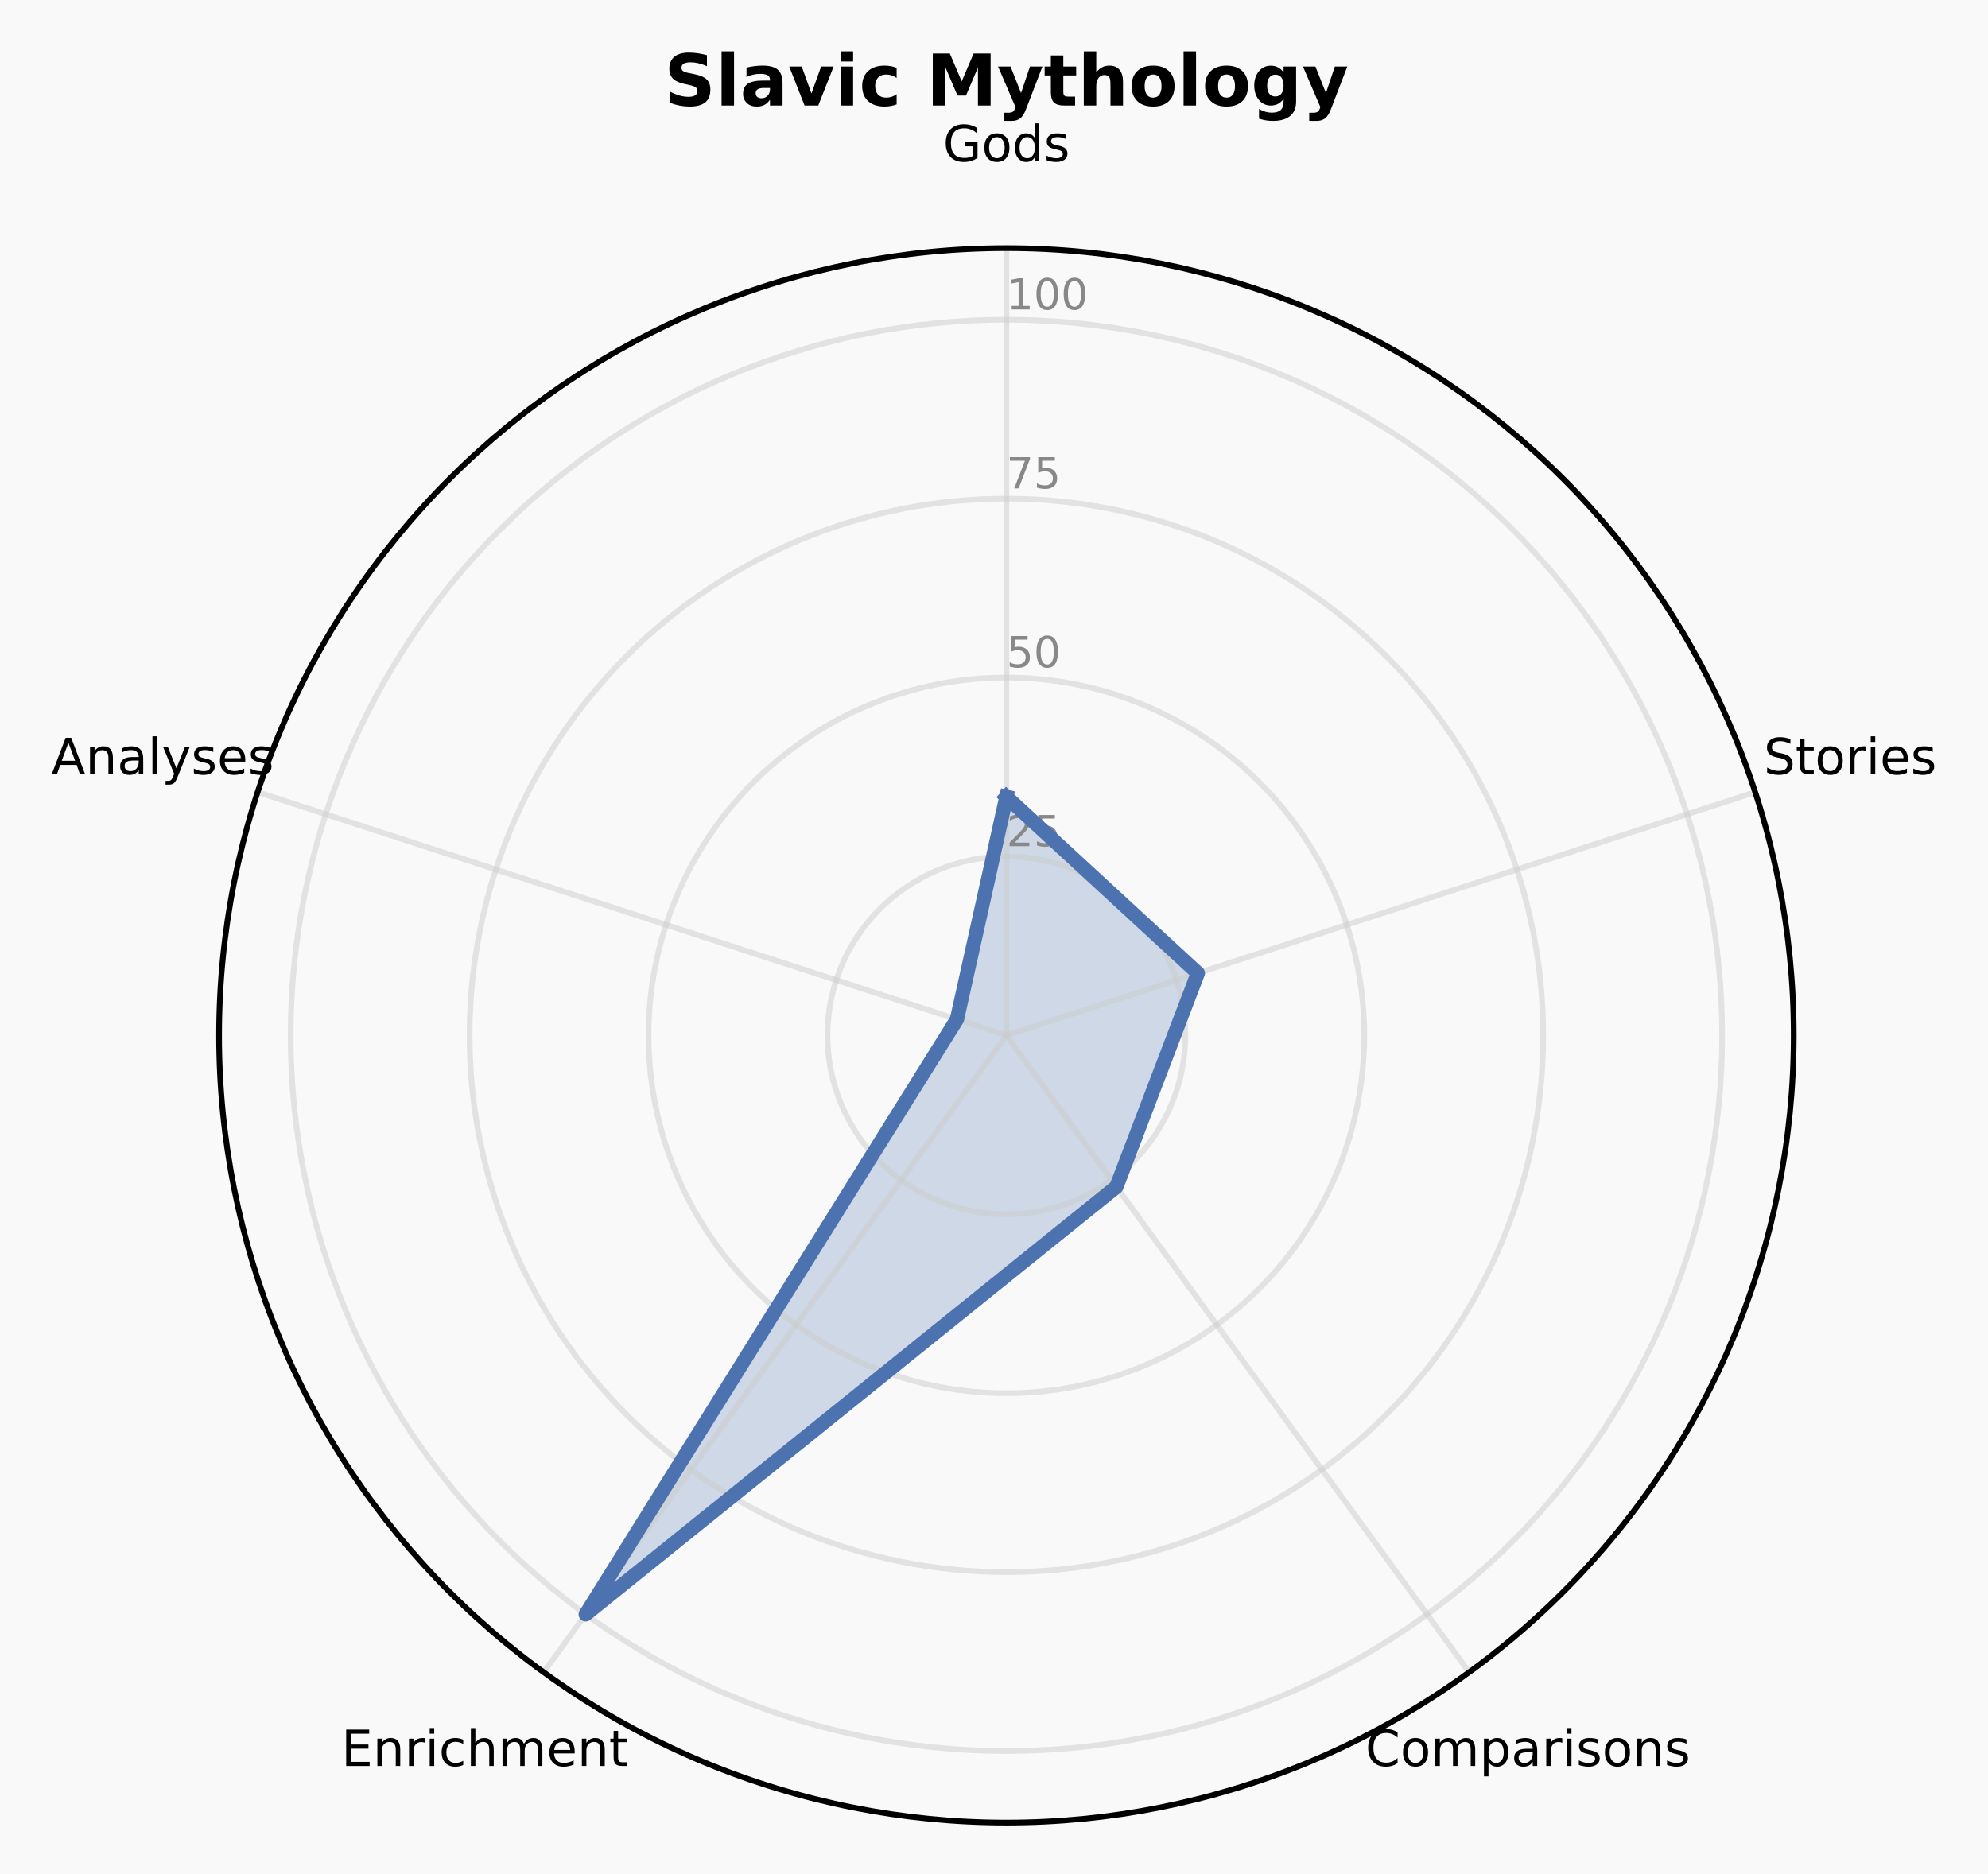
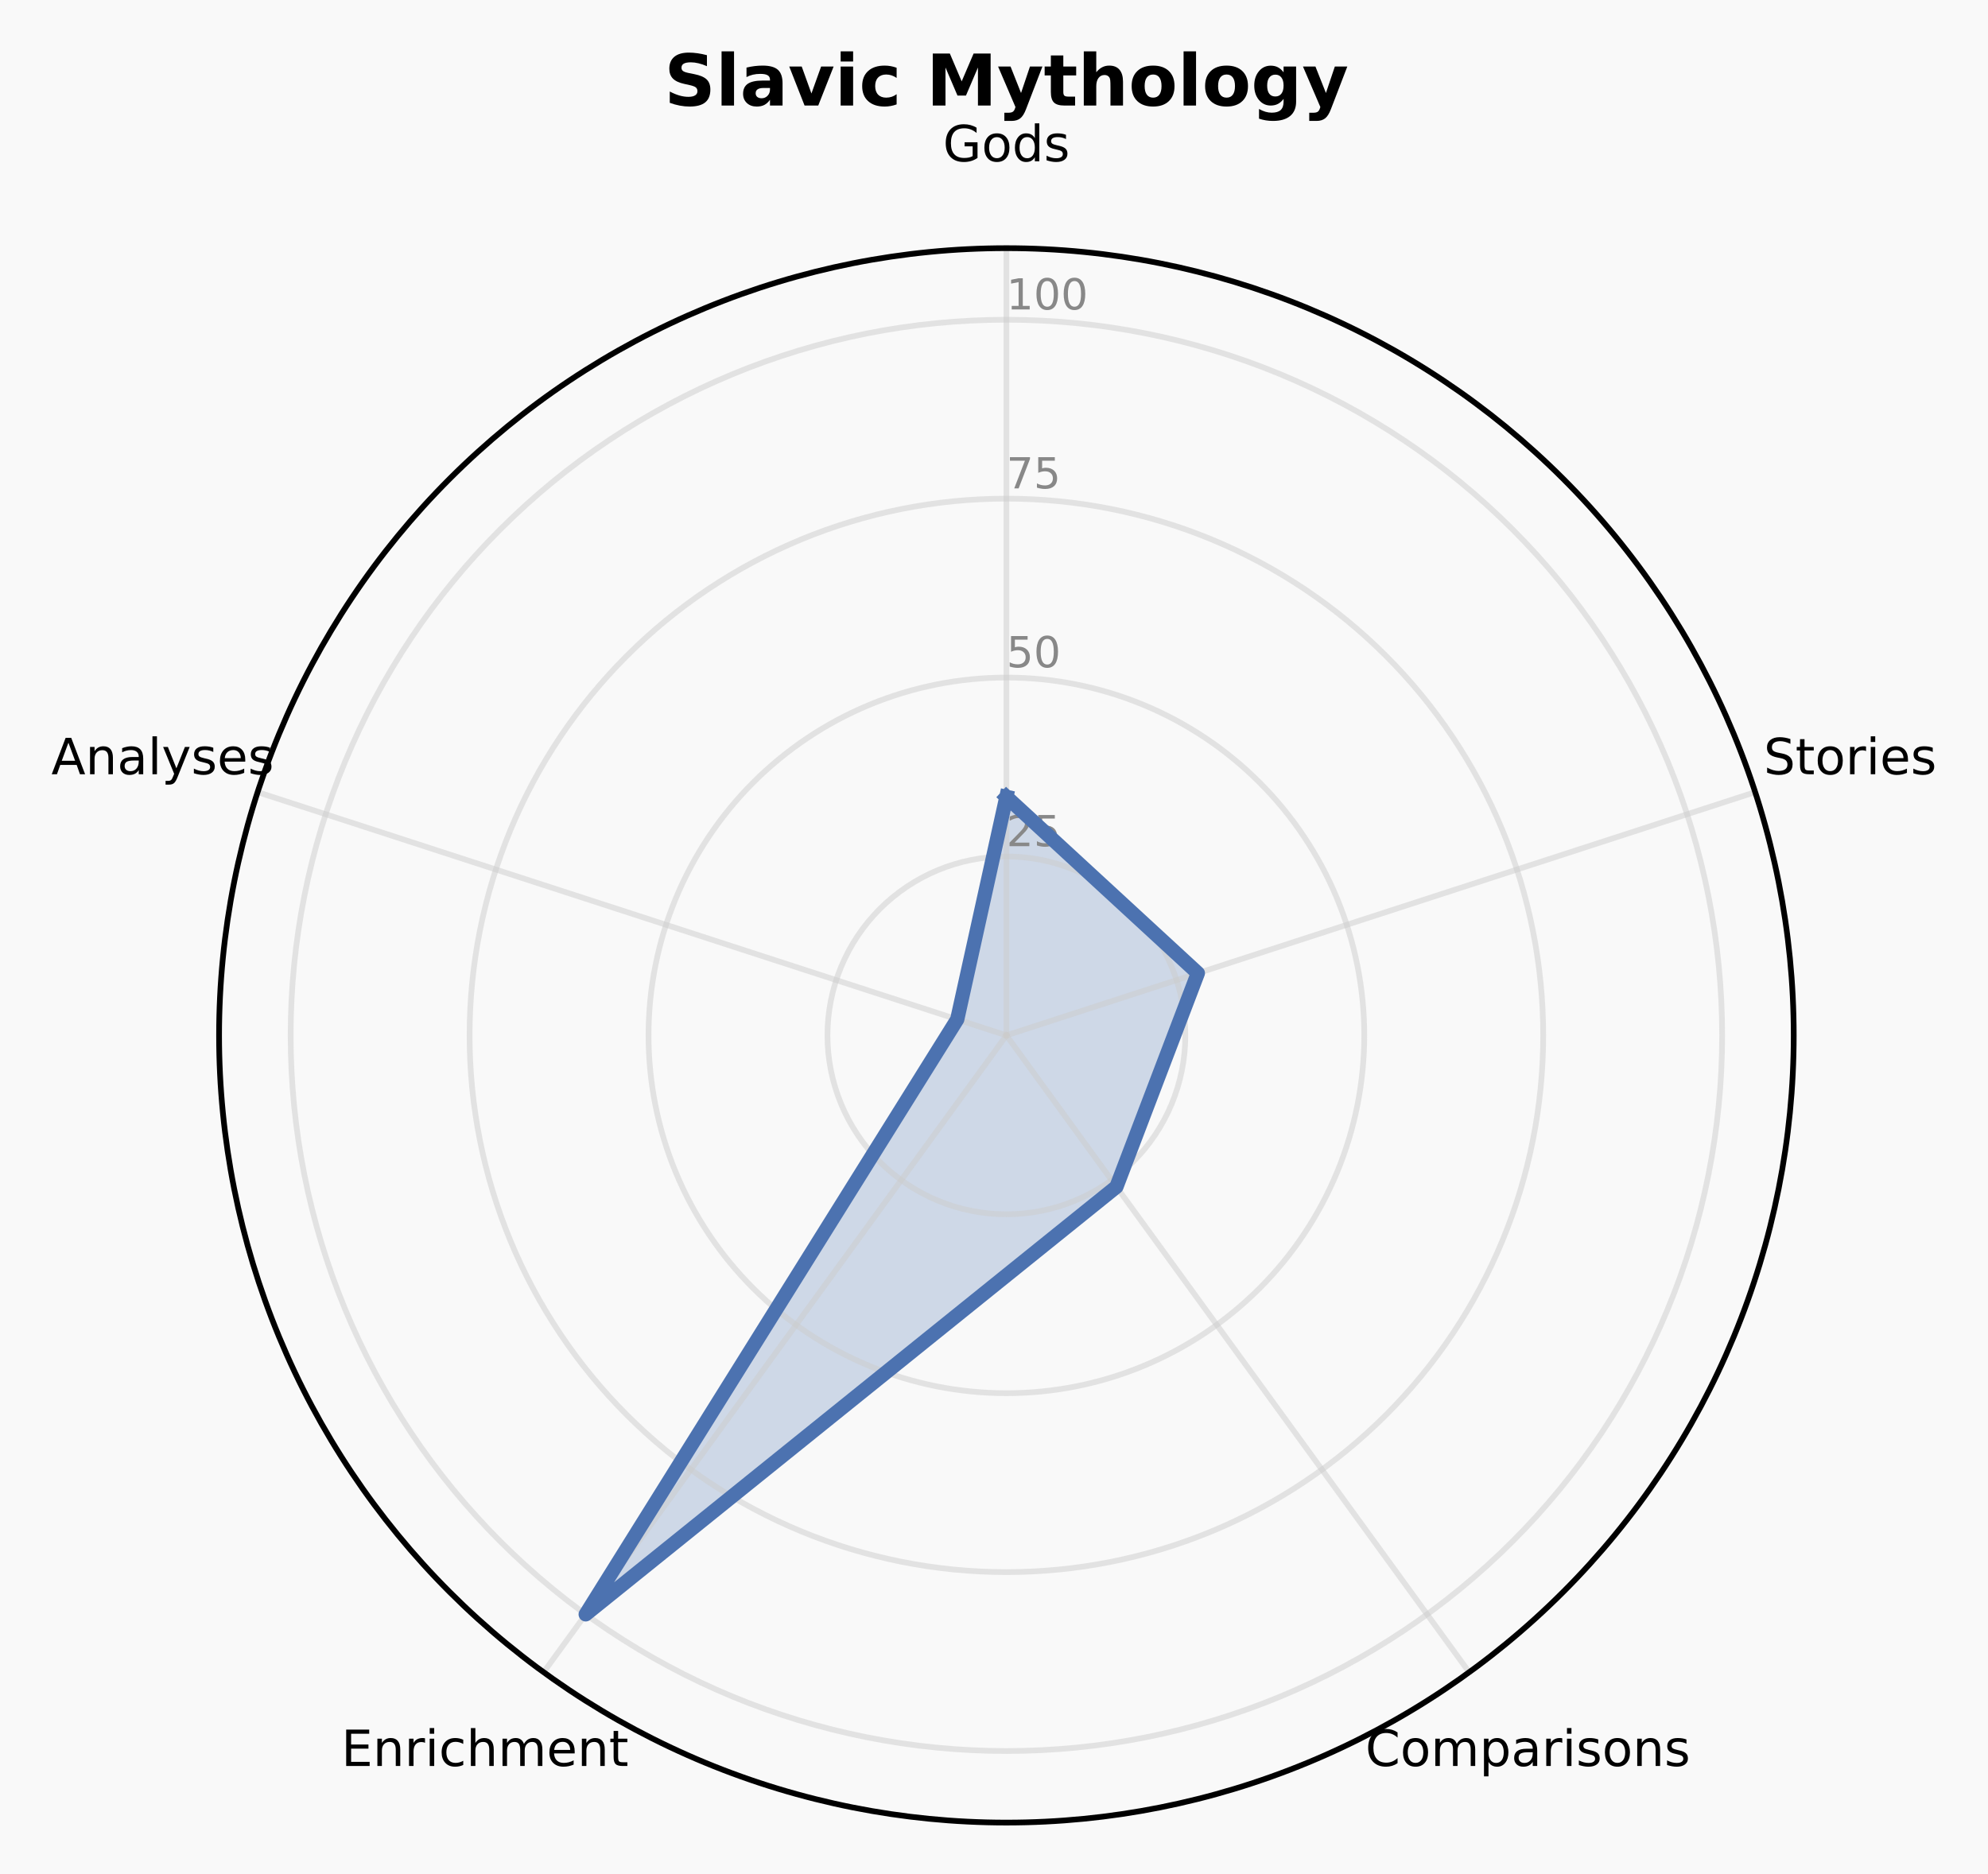
<svg xmlns="http://www.w3.org/2000/svg" xmlns:xlink="http://www.w3.org/1999/xlink" width="278.709pt" height="262.758pt" viewBox="0 0 278.709 262.758" version="1.1">
  <defs>
    <style type="text/css">*{stroke-linejoin: round; stroke-linecap: butt}</style>
  </defs>
  <g id="figure_1">
    <g id="patch_1">
      <path d="M 0 262.758  L 278.709 262.758  L 278.709 0  L 0 0  z " style="fill: #f9f9f9" />
    </g>
    <g id="axes_1">
      <g id="patch_2">
        <path d="M 251.473 145.178  C 251.473 130.683 248.618 116.329 243.071 102.938  C 237.524 89.546 229.393 77.377 219.143 67.128  C 208.894 56.878 196.725 48.748 183.334 43.201  C 169.942 37.654 155.588 34.798 141.093 34.798  C 126.598 34.798 112.244 37.654 98.853 43.201  C 85.461 48.748 73.293 56.878 63.043 67.128  C 52.794 77.377 44.663 89.546 39.116 102.938  C 33.569 116.329 30.714 130.683 30.714 145.178  C 30.714 159.673 33.569 174.027 39.116 187.418  C 44.663 200.81 52.794 212.979 63.043 223.228  C 73.293 233.478 85.461 241.609 98.853 247.155  C 112.244 252.702 126.598 255.558 141.093 255.558  C 155.588 255.558 169.942 252.702 183.334 247.155  C 196.725 241.609 208.894 233.478 219.143 223.228  C 229.393 212.979 237.524 200.81 243.071 187.418  C 248.618 174.027 251.473 159.673 251.473 145.178  M 141.093 145.178  C 141.093 145.178 141.093 145.178 141.093 145.178  C 141.093 145.178 141.093 145.178 141.093 145.178  C 141.093 145.178 141.093 145.178 141.093 145.178  C 141.093 145.178 141.093 145.178 141.093 145.178  C 141.093 145.178 141.093 145.178 141.093 145.178  C 141.093 145.178 141.093 145.178 141.093 145.178  C 141.093 145.178 141.093 145.178 141.093 145.178  C 141.093 145.178 141.093 145.178 141.093 145.178  C 141.093 145.178 141.093 145.178 141.093 145.178  C 141.093 145.178 141.093 145.178 141.093 145.178  C 141.093 145.178 141.093 145.178 141.093 145.178  C 141.093 145.178 141.093 145.178 141.093 145.178  C 141.093 145.178 141.093 145.178 141.093 145.178  C 141.093 145.178 141.093 145.178 141.093 145.178  C 141.093 145.178 141.093 145.178 141.093 145.178  C 141.093 145.178 141.093 145.178 141.093 145.178  z " style="fill: #f9f9f9" />
      </g>
      <g id="patch_3">
-         <path d="M 141.093 111.73  L 167.934 136.457  L 156.519 166.41  L 82.112 226.359  L 134.162 142.926  z " clip-path="url(#pe5fcfc4719)" style="fill: #4c72b0; opacity: 0.25; stroke: #4c72b0; stroke-linejoin: miter" />
+         <path d="M 141.093 111.73  L 167.934 136.457  L 156.519 166.41  L 82.112 226.359  L 134.201 142.939  z " clip-path="url(#p06258eb207)" style="fill: #4c72b0; opacity: 0.25; stroke: #4c72b0; stroke-linejoin: miter" />
      </g>
      <g id="matplotlib.axis_1">
        <g id="xtick_1">
          <g id="line2d_1">
-             <path d="M 141.093 145.178  L 141.093 34.798  " clip-path="url(#pe5fcfc4719)" style="fill: none; stroke: #cccccc; stroke-opacity: 0.5; stroke-width: 0.8; stroke-linecap: square" />
+             <path d="M 141.093 145.178  L 141.093 34.798  " clip-path="url(#p06258eb207)" style="fill: none; stroke: #cccccc; stroke-opacity: 0.5; stroke-width: 0.8; stroke-linecap: square" />
          </g>
          <g id="text_1">
            <g transform="translate(132.1945 22.61707) scale(0.07 -0.07)">
              <defs>
                <path id="DejaVuSans-2a" d="M 3809 666  L 3809 1919  L 2778 1919  L 2778 2438  L 4434 2438  L 4434 434  Q 4069 175 3628 42  Q 3188 -91 2688 -91  Q 1594 -91 976 548  Q 359 1188 359 2328  Q 359 3472 976 4111  Q 1594 4750 2688 4750  Q 3144 4750 3555 4637  Q 3966 4525 4313 4306  L 4313 3634  Q 3963 3931 3569 4081  Q 3175 4231 2741 4231  Q 1884 4231 1454 3753  Q 1025 3275 1025 2328  Q 1025 1384 1454 906  Q 1884 428 2741 428  Q 3075 428 3337 486  Q 3600 544 3809 666  z " transform="scale(0.015625)" />
                <path id="DejaVuSans-52" d="M 1959 3097  Q 1497 3097 1228 2736  Q 959 2375 959 1747  Q 959 1119 1226 758  Q 1494 397 1959 397  Q 2419 397 2687 759  Q 2956 1122 2956 1747  Q 2956 2369 2687 2733  Q 2419 3097 1959 3097  z M 1959 3584  Q 2709 3584 3137 3096  Q 3566 2609 3566 1747  Q 3566 888 3137 398  Q 2709 -91 1959 -91  Q 1206 -91 779 398  Q 353 888 353 1747  Q 353 2609 779 3096  Q 1206 3584 1959 3584  z " transform="scale(0.015625)" />
                <path id="DejaVuSans-47" d="M 2906 2969  L 2906 4863  L 3481 4863  L 3481 0  L 2906 0  L 2906 525  Q 2725 213 2448 61  Q 2172 -91 1784 -91  Q 1150 -91 751 415  Q 353 922 353 1747  Q 353 2572 751 3078  Q 1150 3584 1784 3584  Q 2172 3584 2448 3432  Q 2725 3281 2906 2969  z M 947 1747  Q 947 1113 1208 752  Q 1469 391 1925 391  Q 2381 391 2643 752  Q 2906 1113 2906 1747  Q 2906 2381 2643 2742  Q 2381 3103 1925 3103  Q 1469 3103 1208 2742  Q 947 2381 947 1747  z " transform="scale(0.015625)" />
                <path id="DejaVuSans-56" d="M 2834 3397  L 2834 2853  Q 2591 2978 2328 3040  Q 2066 3103 1784 3103  Q 1356 3103 1142 2972  Q 928 2841 928 2578  Q 928 2378 1081 2264  Q 1234 2150 1697 2047  L 1894 2003  Q 2506 1872 2764 1633  Q 3022 1394 3022 966  Q 3022 478 2636 193  Q 2250 -91 1575 -91  Q 1294 -91 989 -36  Q 684 19 347 128  L 347 722  Q 666 556 975 473  Q 1284 391 1588 391  Q 1994 391 2212 530  Q 2431 669 2431 922  Q 2431 1156 2273 1281  Q 2116 1406 1581 1522  L 1381 1569  Q 847 1681 609 1914  Q 372 2147 372 2553  Q 372 3047 722 3315  Q 1072 3584 1716 3584  Q 2034 3584 2315 3537  Q 2597 3491 2834 3397  z " transform="scale(0.015625)" />
              </defs>
              <use xlink:href="#DejaVuSans-2a" />
              <use xlink:href="#DejaVuSans-52" transform="translate(77.48438 0)" />
              <use xlink:href="#DejaVuSans-47" transform="translate(138.6719 0)" />
              <use xlink:href="#DejaVuSans-56" transform="translate(202.1562 0)" />
            </g>
          </g>
        </g>
        <g id="xtick_2">
          <g id="line2d_2">
-             <path d="M 141.093 145.178  L 246.07 111.069  " clip-path="url(#pe5fcfc4719)" style="fill: none; stroke: #cccccc; stroke-opacity: 0.5; stroke-width: 0.8; stroke-linecap: square" />
+             <path d="M 141.093 145.178  L 246.07 111.069  " clip-path="url(#p06258eb207)" style="fill: none; stroke: #cccccc; stroke-opacity: 0.5; stroke-width: 0.8; stroke-linecap: square" />
          </g>
          <g id="text_2">
            <g transform="translate(247.2616 108.5613) scale(0.07 -0.07)">
              <defs>
                <path id="DejaVuSans-36" d="M 3425 4513  L 3425 3897  Q 3066 4069 2747 4153  Q 2428 4238 2131 4238  Q 1616 4238 1336 4038  Q 1056 3838 1056 3469  Q 1056 3159 1242 3001  Q 1428 2844 1947 2747  L 2328 2669  Q 3034 2534 3370 2195  Q 3706 1856 3706 1288  Q 3706 609 3251 259  Q 2797 -91 1919 -91  Q 1588 -91 1214 -16  Q 841 59 441 206  L 441 856  Q 825 641 1194 531  Q 1563 422 1919 422  Q 2459 422 2753 634  Q 3047 847 3047 1241  Q 3047 1584 2836 1778  Q 2625 1972 2144 2069  L 1759 2144  Q 1053 2284 737 2584  Q 422 2884 422 3419  Q 422 4038 858 4394  Q 1294 4750 2059 4750  Q 2388 4750 2728 4690  Q 3069 4631 3425 4513  z " transform="scale(0.015625)" />
                <path id="DejaVuSans-57" d="M 1172 4494  L 1172 3500  L 2356 3500  L 2356 3053  L 1172 3053  L 1172 1153  Q 1172 725 1289 603  Q 1406 481 1766 481  L 2356 481  L 2356 0  L 1766 0  Q 1100 0 847 248  Q 594 497 594 1153  L 594 3053  L 172 3053  L 172 3500  L 594 3500  L 594 4494  L 1172 4494  z " transform="scale(0.015625)" />
                <path id="DejaVuSans-55" d="M 2631 2963  Q 2534 3019 2420 3045  Q 2306 3072 2169 3072  Q 1681 3072 1420 2755  Q 1159 2438 1159 1844  L 1159 0  L 581 0  L 581 3500  L 1159 3500  L 1159 2956  Q 1341 3275 1631 3429  Q 1922 3584 2338 3584  Q 2397 3584 2469 3576  Q 2541 3569 2628 3553  L 2631 2963  z " transform="scale(0.015625)" />
                <path id="DejaVuSans-4c" d="M 603 3500  L 1178 3500  L 1178 0  L 603 0  L 603 3500  z M 603 4863  L 1178 4863  L 1178 4134  L 603 4134  L 603 4863  z " transform="scale(0.015625)" />
                <path id="DejaVuSans-48" d="M 3597 1894  L 3597 1613  L 953 1613  Q 991 1019 1311 708  Q 1631 397 2203 397  Q 2534 397 2845 478  Q 3156 559 3463 722  L 3463 178  Q 3153 47 2828 -22  Q 2503 -91 2169 -91  Q 1331 -91 842 396  Q 353 884 353 1716  Q 353 2575 817 3079  Q 1281 3584 2069 3584  Q 2775 3584 3186 3129  Q 3597 2675 3597 1894  z M 3022 2063  Q 3016 2534 2758 2815  Q 2500 3097 2075 3097  Q 1594 3097 1305 2825  Q 1016 2553 972 2059  L 3022 2063  z " transform="scale(0.015625)" />
              </defs>
              <use xlink:href="#DejaVuSans-36" />
              <use xlink:href="#DejaVuSans-57" transform="translate(63.48438 0)" />
              <use xlink:href="#DejaVuSans-52" transform="translate(102.6875 0)" />
              <use xlink:href="#DejaVuSans-55" transform="translate(163.875 0)" />
              <use xlink:href="#DejaVuSans-4c" transform="translate(204.9844 0)" />
              <use xlink:href="#DejaVuSans-48" transform="translate(232.7656 0)" />
              <use xlink:href="#DejaVuSans-56" transform="translate(294.2969 0)" />
            </g>
          </g>
        </g>
        <g id="xtick_3">
          <g id="line2d_3">
-             <path d="M 141.093 145.178  L 205.973 234.477  " clip-path="url(#pe5fcfc4719)" style="fill: none; stroke: #cccccc; stroke-opacity: 0.5; stroke-width: 0.8; stroke-linecap: square" />
+             <path d="M 141.093 145.178  L 205.973 234.477  " clip-path="url(#p06258eb207)" style="fill: none; stroke: #cccccc; stroke-opacity: 0.5; stroke-width: 0.8; stroke-linecap: square" />
          </g>
          <g id="text_3">
            <g transform="translate(191.4228 247.6219) scale(0.07 -0.07)">
              <defs>
                <path id="DejaVuSans-26" d="M 4122 4306  L 4122 3641  Q 3803 3938 3442 4084  Q 3081 4231 2675 4231  Q 1875 4231 1450 3742  Q 1025 3253 1025 2328  Q 1025 1406 1450 917  Q 1875 428 2675 428  Q 3081 428 3442 575  Q 3803 722 4122 1019  L 4122 359  Q 3791 134 3420 21  Q 3050 -91 2638 -91  Q 1578 -91 968 557  Q 359 1206 359 2328  Q 359 3453 968 4101  Q 1578 4750 2638 4750  Q 3056 4750 3426 4639  Q 3797 4528 4122 4306  z " transform="scale(0.015625)" />
                <path id="DejaVuSans-50" d="M 3328 2828  Q 3544 3216 3844 3400  Q 4144 3584 4550 3584  Q 5097 3584 5394 3201  Q 5691 2819 5691 2113  L 5691 0  L 5113 0  L 5113 2094  Q 5113 2597 4934 2840  Q 4756 3084 4391 3084  Q 3944 3084 3684 2787  Q 3425 2491 3425 1978  L 3425 0  L 2847 0  L 2847 2094  Q 2847 2600 2669 2842  Q 2491 3084 2119 3084  Q 1678 3084 1418 2786  Q 1159 2488 1159 1978  L 1159 0  L 581 0  L 581 3500  L 1159 3500  L 1159 2956  Q 1356 3278 1631 3431  Q 1906 3584 2284 3584  Q 2666 3584 2933 3390  Q 3200 3197 3328 2828  z " transform="scale(0.015625)" />
                <path id="DejaVuSans-53" d="M 1159 525  L 1159 -1331  L 581 -1331  L 581 3500  L 1159 3500  L 1159 2969  Q 1341 3281 1617 3432  Q 1894 3584 2278 3584  Q 2916 3584 3314 3078  Q 3713 2572 3713 1747  Q 3713 922 3314 415  Q 2916 -91 2278 -91  Q 1894 -91 1617 61  Q 1341 213 1159 525  z M 3116 1747  Q 3116 2381 2855 2742  Q 2594 3103 2138 3103  Q 1681 3103 1420 2742  Q 1159 2381 1159 1747  Q 1159 1113 1420 752  Q 1681 391 2138 391  Q 2594 391 2855 752  Q 3116 1113 3116 1747  z " transform="scale(0.015625)" />
                <path id="DejaVuSans-44" d="M 2194 1759  Q 1497 1759 1228 1600  Q 959 1441 959 1056  Q 959 750 1161 570  Q 1363 391 1709 391  Q 2188 391 2477 730  Q 2766 1069 2766 1631  L 2766 1759  L 2194 1759  z M 3341 1997  L 3341 0  L 2766 0  L 2766 531  Q 2569 213 2275 61  Q 1981 -91 1556 -91  Q 1019 -91 701 211  Q 384 513 384 1019  Q 384 1609 779 1909  Q 1175 2209 1959 2209  L 2766 2209  L 2766 2266  Q 2766 2663 2505 2880  Q 2244 3097 1772 3097  Q 1472 3097 1187 3025  Q 903 2953 641 2809  L 641 3341  Q 956 3463 1253 3523  Q 1550 3584 1831 3584  Q 2591 3584 2966 3190  Q 3341 2797 3341 1997  z " transform="scale(0.015625)" />
                <path id="DejaVuSans-51" d="M 3513 2113  L 3513 0  L 2938 0  L 2938 2094  Q 2938 2591 2744 2837  Q 2550 3084 2163 3084  Q 1697 3084 1428 2787  Q 1159 2491 1159 1978  L 1159 0  L 581 0  L 581 3500  L 1159 3500  L 1159 2956  Q 1366 3272 1645 3428  Q 1925 3584 2291 3584  Q 2894 3584 3203 3211  Q 3513 2838 3513 2113  z " transform="scale(0.015625)" />
              </defs>
              <use xlink:href="#DejaVuSans-26" />
              <use xlink:href="#DejaVuSans-52" transform="translate(69.82812 0)" />
              <use xlink:href="#DejaVuSans-50" transform="translate(131.0156 0)" />
              <use xlink:href="#DejaVuSans-53" transform="translate(228.4219 0)" />
              <use xlink:href="#DejaVuSans-44" transform="translate(291.9062 0)" />
              <use xlink:href="#DejaVuSans-55" transform="translate(353.1875 0)" />
              <use xlink:href="#DejaVuSans-4c" transform="translate(394.2969 0)" />
              <use xlink:href="#DejaVuSans-56" transform="translate(422.0781 0)" />
              <use xlink:href="#DejaVuSans-52" transform="translate(474.1719 0)" />
              <use xlink:href="#DejaVuSans-51" transform="translate(535.3594 0)" />
              <use xlink:href="#DejaVuSans-56" transform="translate(598.7344 0)" />
            </g>
          </g>
        </g>
        <g id="xtick_4">
          <g id="line2d_4">
-             <path d="M 141.093 145.178  L 76.214 234.477  " clip-path="url(#pe5fcfc4719)" style="fill: none; stroke: #cccccc; stroke-opacity: 0.5; stroke-width: 0.8; stroke-linecap: square" />
+             <path d="M 141.093 145.178  L 76.214 234.477  " clip-path="url(#p06258eb207)" style="fill: none; stroke: #cccccc; stroke-opacity: 0.5; stroke-width: 0.8; stroke-linecap: square" />
          </g>
          <g id="text_4">
            <g transform="translate(47.8483 247.6219) scale(0.07 -0.07)">
              <defs>
                <path id="DejaVuSans-28" d="M 628 4666  L 3578 4666  L 3578 4134  L 1259 4134  L 1259 2753  L 3481 2753  L 3481 2222  L 1259 2222  L 1259 531  L 3634 531  L 3634 0  L 628 0  L 628 4666  z " transform="scale(0.015625)" />
                <path id="DejaVuSans-46" d="M 3122 3366  L 3122 2828  Q 2878 2963 2633 3030  Q 2388 3097 2138 3097  Q 1578 3097 1268 2742  Q 959 2388 959 1747  Q 959 1106 1268 751  Q 1578 397 2138 397  Q 2388 397 2633 464  Q 2878 531 3122 666  L 3122 134  Q 2881 22 2623 -34  Q 2366 -91 2075 -91  Q 1284 -91 818 406  Q 353 903 353 1747  Q 353 2603 823 3093  Q 1294 3584 2113 3584  Q 2378 3584 2631 3529  Q 2884 3475 3122 3366  z " transform="scale(0.015625)" />
                <path id="DejaVuSans-4b" d="M 3513 2113  L 3513 0  L 2938 0  L 2938 2094  Q 2938 2591 2744 2837  Q 2550 3084 2163 3084  Q 1697 3084 1428 2787  Q 1159 2491 1159 1978  L 1159 0  L 581 0  L 581 4863  L 1159 4863  L 1159 2956  Q 1366 3272 1645 3428  Q 1925 3584 2291 3584  Q 2894 3584 3203 3211  Q 3513 2838 3513 2113  z " transform="scale(0.015625)" />
              </defs>
              <use xlink:href="#DejaVuSans-28" />
              <use xlink:href="#DejaVuSans-51" transform="translate(63.1875 0)" />
              <use xlink:href="#DejaVuSans-55" transform="translate(126.5625 0)" />
              <use xlink:href="#DejaVuSans-4c" transform="translate(167.6719 0)" />
              <use xlink:href="#DejaVuSans-46" transform="translate(195.4531 0)" />
              <use xlink:href="#DejaVuSans-4b" transform="translate(250.4375 0)" />
              <use xlink:href="#DejaVuSans-50" transform="translate(313.8125 0)" />
              <use xlink:href="#DejaVuSans-48" transform="translate(411.2188 0)" />
              <use xlink:href="#DejaVuSans-51" transform="translate(472.75 0)" />
              <use xlink:href="#DejaVuSans-57" transform="translate(536.125 0)" />
            </g>
          </g>
        </g>
        <g id="xtick_5">
          <g id="line2d_5">
-             <path d="M 141.093 145.178  L 36.116 111.069  " clip-path="url(#pe5fcfc4719)" style="fill: none; stroke: #cccccc; stroke-opacity: 0.5; stroke-width: 0.8; stroke-linecap: square" />
+             <path d="M 141.093 145.178  L 36.116 111.069  " clip-path="url(#p06258eb207)" style="fill: none; stroke: #cccccc; stroke-opacity: 0.5; stroke-width: 0.8; stroke-linecap: square" />
          </g>
          <g id="text_5">
            <g transform="translate(7.2 108.5613) scale(0.07 -0.07)">
              <defs>
                <path id="DejaVuSans-24" d="M 2188 4044  L 1331 1722  L 3047 1722  L 2188 4044  z M 1831 4666  L 2547 4666  L 4325 0  L 3669 0  L 3244 1197  L 1141 1197  L 716 0  L 50 0  L 1831 4666  z " transform="scale(0.015625)" />
                <path id="DejaVuSans-4f" d="M 603 4863  L 1178 4863  L 1178 0  L 603 0  L 603 4863  z " transform="scale(0.015625)" />
                <path id="DejaVuSans-5c" d="M 2059 -325  Q 1816 -950 1584 -1140  Q 1353 -1331 966 -1331  L 506 -1331  L 506 -850  L 844 -850  Q 1081 -850 1212 -737  Q 1344 -625 1503 -206  L 1606 56  L 191 3500  L 800 3500  L 1894 763  L 2988 3500  L 3597 3500  L 2059 -325  z " transform="scale(0.015625)" />
              </defs>
              <use xlink:href="#DejaVuSans-24" />
              <use xlink:href="#DejaVuSans-51" transform="translate(68.40625 0)" />
              <use xlink:href="#DejaVuSans-44" transform="translate(131.7812 0)" />
              <use xlink:href="#DejaVuSans-4f" transform="translate(193.0625 0)" />
              <use xlink:href="#DejaVuSans-5c" transform="translate(220.8438 0)" />
              <use xlink:href="#DejaVuSans-56" transform="translate(280.0312 0)" />
              <use xlink:href="#DejaVuSans-48" transform="translate(332.125 0)" />
              <use xlink:href="#DejaVuSans-56" transform="translate(393.6562 0)" />
            </g>
          </g>
        </g>
      </g>
      <g id="matplotlib.axis_2">
        <g id="ytick_1">
          <g id="line2d_6">
-             <path d="M 141.093 120.092  C 144.388 120.092 147.65 120.741 150.693 122.001  C 153.737 123.262 156.503 125.11 158.832 127.439  C 161.161 129.769 163.009 132.534 164.27 135.578  C 165.531 138.621 166.18 141.884 166.18 145.178  C 166.18 148.472 165.531 151.735 164.27 154.778  C 163.009 157.822 161.161 160.587 158.832 162.917  C 156.503 165.246 153.737 167.094 150.693 168.355  C 147.65 169.615 144.388 170.264 141.093 170.264  C 137.799 170.264 134.537 169.615 131.493 168.355  C 128.45 167.094 125.684 165.246 123.355 162.917  C 121.025 160.587 119.177 157.822 117.917 154.778  C 116.656 151.735 116.007 148.472 116.007 145.178  C 116.007 141.884 116.656 138.621 117.917 135.578  C 119.177 132.534 121.025 129.769 123.355 127.439  C 125.684 125.11 128.45 123.262 131.493 122.001  C 134.537 120.741 137.799 120.092 141.093 120.092  " clip-path="url(#pe5fcfc4719)" style="fill: none; stroke: #cccccc; stroke-opacity: 0.5; stroke-width: 0.8; stroke-linecap: square" />
+             <path d="M 141.093 120.092  C 144.388 120.092 147.65 120.741 150.693 122.001  C 153.737 123.262 156.503 125.11 158.832 127.439  C 161.161 129.769 163.009 132.534 164.27 135.578  C 165.531 138.621 166.18 141.884 166.18 145.178  C 166.18 148.472 165.531 151.735 164.27 154.778  C 163.009 157.822 161.161 160.587 158.832 162.917  C 156.503 165.246 153.737 167.094 150.693 168.355  C 147.65 169.615 144.388 170.264 141.093 170.264  C 137.799 170.264 134.537 169.615 131.493 168.355  C 128.45 167.094 125.684 165.246 123.355 162.917  C 121.025 160.587 119.177 157.822 117.917 154.778  C 116.656 151.735 116.007 148.472 116.007 145.178  C 116.007 141.884 116.656 138.621 117.917 135.578  C 119.177 132.534 121.025 129.769 123.355 127.439  C 125.684 125.11 128.45 123.262 131.493 122.001  C 134.537 120.741 137.799 120.092 141.093 120.092  " clip-path="url(#p06258eb207)" style="fill: none; stroke: #cccccc; stroke-opacity: 0.5; stroke-width: 0.8; stroke-linecap: square" />
          </g>
          <g id="text_6">
            <g style="fill: #888888" transform="translate(141.0933 118.6504) scale(0.06 -0.06)">
              <defs>
                <path id="DejaVuSans-15" d="M 1228 531  L 3431 531  L 3431 0  L 469 0  L 469 531  Q 828 903 1448 1529  Q 2069 2156 2228 2338  Q 2531 2678 2651 2914  Q 2772 3150 2772 3378  Q 2772 3750 2511 3984  Q 2250 4219 1831 4219  Q 1534 4219 1204 4116  Q 875 4013 500 3803  L 500 4441  Q 881 4594 1212 4672  Q 1544 4750 1819 4750  Q 2544 4750 2975 4387  Q 3406 4025 3406 3419  Q 3406 3131 3298 2873  Q 3191 2616 2906 2266  Q 2828 2175 2409 1742  Q 1991 1309 1228 531  z " transform="scale(0.015625)" />
                <path id="DejaVuSans-18" d="M 691 4666  L 3169 4666  L 3169 4134  L 1269 4134  L 1269 2991  Q 1406 3038 1543 3061  Q 1681 3084 1819 3084  Q 2600 3084 3056 2656  Q 3513 2228 3513 1497  Q 3513 744 3044 326  Q 2575 -91 1722 -91  Q 1428 -91 1123 -41  Q 819 9 494 109  L 494 744  Q 775 591 1075 516  Q 1375 441 1709 441  Q 2250 441 2565 725  Q 2881 1009 2881 1497  Q 2881 1984 2565 2268  Q 2250 2553 1709 2553  Q 1456 2553 1204 2497  Q 953 2441 691 2322  L 691 4666  z " transform="scale(0.015625)" />
              </defs>
              <use xlink:href="#DejaVuSans-15" />
              <use xlink:href="#DejaVuSans-18" transform="translate(63.625 0)" />
            </g>
          </g>
        </g>
        <g id="ytick_2">
          <g id="line2d_7">
-             <path d="M 141.093 95.005  C 147.682 95.005 154.206 96.303 160.293 98.825  C 166.381 101.346 171.912 105.042 176.571 109.701  C 181.229 114.36 184.925 119.891 187.447 125.978  C 189.968 132.065 191.266 138.589 191.266 145.178  C 191.266 151.767 189.968 158.291 187.447 164.378  C 184.925 170.465 181.229 175.997 176.571 180.655  C 171.912 185.314 166.381 189.01 160.293 191.531  C 154.206 194.053 147.682 195.351 141.093 195.351  C 134.505 195.351 127.98 194.053 121.893 191.531  C 115.806 189.01 110.275 185.314 105.616 180.655  C 100.957 175.997 97.261 170.465 94.74 164.378  C 92.219 158.291 90.921 151.767 90.921 145.178  C 90.921 138.589 92.219 132.065 94.74 125.978  C 97.261 119.891 100.957 114.36 105.616 109.701  C 110.275 105.042 115.806 101.346 121.893 98.825  C 127.98 96.303 134.505 95.005 141.093 95.005  " clip-path="url(#pe5fcfc4719)" style="fill: none; stroke: #cccccc; stroke-opacity: 0.5; stroke-width: 0.8; stroke-linecap: square" />
+             <path d="M 141.093 95.005  C 147.682 95.005 154.206 96.303 160.293 98.825  C 166.381 101.346 171.912 105.042 176.571 109.701  C 181.229 114.36 184.925 119.891 187.447 125.978  C 189.968 132.065 191.266 138.589 191.266 145.178  C 191.266 151.767 189.968 158.291 187.447 164.378  C 184.925 170.465 181.229 175.997 176.571 180.655  C 171.912 185.314 166.381 189.01 160.293 191.531  C 154.206 194.053 147.682 195.351 141.093 195.351  C 134.505 195.351 127.98 194.053 121.893 191.531  C 115.806 189.01 110.275 185.314 105.616 180.655  C 100.957 175.997 97.261 170.465 94.74 164.378  C 92.219 158.291 90.921 151.767 90.921 145.178  C 90.921 138.589 92.219 132.065 94.74 125.978  C 97.261 119.891 100.957 114.36 105.616 109.701  C 110.275 105.042 115.806 101.346 121.893 98.825  C 127.98 96.303 134.505 95.005 141.093 95.005  " clip-path="url(#p06258eb207)" style="fill: none; stroke: #cccccc; stroke-opacity: 0.5; stroke-width: 0.8; stroke-linecap: square" />
          </g>
          <g id="text_7">
            <g style="fill: #888888" transform="translate(141.0933 93.56408) scale(0.06 -0.06)">
              <defs>
                <path id="DejaVuSans-13" d="M 2034 4250  Q 1547 4250 1301 3770  Q 1056 3291 1056 2328  Q 1056 1369 1301 889  Q 1547 409 2034 409  Q 2525 409 2770 889  Q 3016 1369 3016 2328  Q 3016 3291 2770 3770  Q 2525 4250 2034 4250  z M 2034 4750  Q 2819 4750 3233 4129  Q 3647 3509 3647 2328  Q 3647 1150 3233 529  Q 2819 -91 2034 -91  Q 1250 -91 836 529  Q 422 1150 422 2328  Q 422 3509 836 4129  Q 1250 4750 2034 4750  z " transform="scale(0.015625)" />
              </defs>
              <use xlink:href="#DejaVuSans-18" />
              <use xlink:href="#DejaVuSans-13" transform="translate(63.625 0)" />
            </g>
          </g>
        </g>
        <g id="ytick_3">
          <g id="line2d_8">
-             <path d="M 141.093 69.919  C 150.976 69.919 160.763 71.866 169.894 75.648  C 179.024 79.43 187.321 84.974 194.309 91.962  C 201.298 98.95 206.841 107.247 210.623 116.378  C 214.405 125.508 216.352 135.295 216.352 145.178  C 216.352 155.061 214.405 164.848 210.623 173.978  C 206.841 183.109 201.298 191.406 194.309 198.394  C 187.321 205.382 179.024 210.926 169.894 214.708  C 160.763 218.49 150.976 220.437 141.093 220.437  C 131.21 220.437 121.424 218.49 112.293 214.708  C 103.162 210.926 94.866 205.382 87.877 198.394  C 80.889 191.406 75.345 183.109 71.563 173.978  C 67.781 164.848 65.834 155.061 65.834 145.178  C 65.834 135.295 67.781 125.508 71.563 116.378  C 75.345 107.247 80.889 98.95 87.877 91.962  C 94.866 84.974 103.162 79.43 112.293 75.648  C 121.424 71.866 131.21 69.919 141.093 69.919  " clip-path="url(#pe5fcfc4719)" style="fill: none; stroke: #cccccc; stroke-opacity: 0.5; stroke-width: 0.8; stroke-linecap: square" />
+             <path d="M 141.093 69.919  C 150.976 69.919 160.763 71.866 169.894 75.648  C 179.024 79.43 187.321 84.974 194.309 91.962  C 201.298 98.95 206.841 107.247 210.623 116.378  C 214.405 125.508 216.352 135.295 216.352 145.178  C 216.352 155.061 214.405 164.848 210.623 173.978  C 206.841 183.109 201.298 191.406 194.309 198.394  C 187.321 205.382 179.024 210.926 169.894 214.708  C 160.763 218.49 150.976 220.437 141.093 220.437  C 131.21 220.437 121.424 218.49 112.293 214.708  C 103.162 210.926 94.866 205.382 87.877 198.394  C 80.889 191.406 75.345 183.109 71.563 173.978  C 67.781 164.848 65.834 155.061 65.834 145.178  C 65.834 135.295 67.781 125.508 71.563 116.378  C 75.345 107.247 80.889 98.95 87.877 91.962  C 94.866 84.974 103.162 79.43 112.293 75.648  C 121.424 71.866 131.21 69.919 141.093 69.919  " clip-path="url(#p06258eb207)" style="fill: none; stroke: #cccccc; stroke-opacity: 0.5; stroke-width: 0.8; stroke-linecap: square" />
          </g>
          <g id="text_8">
            <g style="fill: #888888" transform="translate(141.0933 68.47781) scale(0.06 -0.06)">
              <defs>
                <path id="DejaVuSans-1a" d="M 525 4666  L 3525 4666  L 3525 4397  L 1831 0  L 1172 0  L 2766 4134  L 525 4134  L 525 4666  z " transform="scale(0.015625)" />
              </defs>
              <use xlink:href="#DejaVuSans-1a" />
              <use xlink:href="#DejaVuSans-18" transform="translate(63.625 0)" />
            </g>
          </g>
        </g>
        <g id="ytick_4">
          <g id="line2d_9">
-             <path d="M 141.093 44.833  C 154.27 44.833 167.32 47.429 179.494 52.471  C 191.668 57.514 202.73 64.906 212.048 74.223  C 221.366 83.541 228.757 94.603 233.8 106.778  C 238.843 118.952 241.438 132.001 241.438 145.178  C 241.438 158.355 238.843 171.404 233.8 183.578  C 228.757 195.753 221.366 206.815 212.048 216.133  C 202.73 225.45 191.668 232.842 179.494 237.885  C 167.32 242.927 154.27 245.523 141.093 245.523  C 127.916 245.523 114.867 242.927 102.693 237.885  C 90.519 232.842 79.456 225.45 70.139 216.133  C 60.821 206.815 53.429 195.753 48.387 183.578  C 43.344 171.404 40.748 158.355 40.748 145.178  C 40.748 132.001 43.344 118.952 48.387 106.778  C 53.429 94.603 60.821 83.541 70.139 74.223  C 79.456 64.906 90.519 57.514 102.693 52.471  C 114.867 47.429 127.916 44.833 141.093 44.833  " clip-path="url(#pe5fcfc4719)" style="fill: none; stroke: #cccccc; stroke-opacity: 0.5; stroke-width: 0.8; stroke-linecap: square" />
+             <path d="M 141.093 44.833  C 154.27 44.833 167.32 47.429 179.494 52.471  C 191.668 57.514 202.73 64.906 212.048 74.223  C 221.366 83.541 228.757 94.603 233.8 106.778  C 238.843 118.952 241.438 132.001 241.438 145.178  C 241.438 158.355 238.843 171.404 233.8 183.578  C 228.757 195.753 221.366 206.815 212.048 216.133  C 202.73 225.45 191.668 232.842 179.494 237.885  C 167.32 242.927 154.27 245.523 141.093 245.523  C 127.916 245.523 114.867 242.927 102.693 237.885  C 90.519 232.842 79.456 225.45 70.139 216.133  C 60.821 206.815 53.429 195.753 48.387 183.578  C 43.344 171.404 40.748 158.355 40.748 145.178  C 40.748 132.001 43.344 118.952 48.387 106.778  C 53.429 94.603 60.821 83.541 70.139 74.223  C 79.456 64.906 90.519 57.514 102.693 52.471  C 114.867 47.429 127.916 44.833 141.093 44.833  " clip-path="url(#p06258eb207)" style="fill: none; stroke: #cccccc; stroke-opacity: 0.5; stroke-width: 0.8; stroke-linecap: square" />
          </g>
          <g id="text_9">
            <g style="fill: #888888" transform="translate(141.0933 43.39154) scale(0.06 -0.06)">
              <defs>
                <path id="DejaVuSans-14" d="M 794 531  L 1825 531  L 1825 4091  L 703 3866  L 703 4441  L 1819 4666  L 2450 4666  L 2450 531  L 3481 531  L 3481 0  L 794 0  L 794 531  z " transform="scale(0.015625)" />
              </defs>
              <use xlink:href="#DejaVuSans-14" />
              <use xlink:href="#DejaVuSans-13" transform="translate(63.625 0)" />
              <use xlink:href="#DejaVuSans-13" transform="translate(127.25 0)" />
            </g>
          </g>
        </g>
      </g>
      <g id="line2d_10">
-         <path d="M 141.093 111.73  L 167.934 136.457  L 156.519 166.41  L 82.112 226.359  L 134.162 142.926  L 141.093 111.73  " clip-path="url(#pe5fcfc4719)" style="fill: none; stroke: #4c72b0; stroke-width: 2; stroke-linecap: square" />
+         <path d="M 141.093 111.73  L 167.934 136.457  L 156.519 166.41  L 82.112 226.359  L 134.201 142.939  L 141.093 111.73  " clip-path="url(#p06258eb207)" style="fill: none; stroke: #4c72b0; stroke-width: 2; stroke-linecap: square" />
      </g>
      <g id="patch_4">
        <path d="M 141.093 34.798  C 126.598 34.798 112.244 37.654 98.853 43.201  C 85.461 48.748 73.293 56.878 63.043 67.128  C 52.794 77.377 44.663 89.546 39.116 102.938  C 33.569 116.329 30.714 130.683 30.714 145.178  C 30.714 159.673 33.569 174.027 39.116 187.418  C 44.663 200.81 52.794 212.979 63.043 223.228  C 73.293 233.478 85.461 241.609 98.853 247.155  C 112.244 252.702 126.598 255.558 141.093 255.558  C 155.588 255.558 169.942 252.702 183.334 247.155  C 196.725 241.609 208.894 233.478 219.143 223.228  C 229.393 212.979 237.524 200.81 243.071 187.418  C 248.618 174.027 251.473 159.673 251.473 145.178  C 251.473 130.683 248.618 116.329 243.071 102.938  C 237.524 89.546 229.393 77.377 219.143 67.128  C 208.894 56.878 196.725 48.748 183.334 43.201  C 169.942 37.654 155.588 34.798 141.093 34.798  " style="fill: none; stroke: #000000; stroke-width: 0.8; stroke-linejoin: miter; stroke-linecap: square" />
      </g>
      <g id="text_10">
        <g transform="translate(93.11905 14.79844) scale(0.1 -0.1)">
          <defs>
            <path id="DejaVuSans-Bold-36" d="M 3834 4519  L 3834 3531  Q 3450 3703 3084 3790  Q 2719 3878 2394 3878  Q 1963 3878 1756 3759  Q 1550 3641 1550 3391  Q 1550 3203 1689 3098  Q 1828 2994 2194 2919  L 2706 2816  Q 3484 2659 3812 2340  Q 4141 2022 4141 1434  Q 4141 663 3683 286  Q 3225 -91 2284 -91  Q 1841 -91 1394 -6  Q 947 78 500 244  L 500 1259  Q 947 1022 1364 901  Q 1781 781 2169 781  Q 2563 781 2772 912  Q 2981 1044 2981 1288  Q 2981 1506 2839 1625  Q 2697 1744 2272 1838  L 1806 1941  Q 1106 2091 782 2419  Q 459 2747 459 3303  Q 459 4000 909 4375  Q 1359 4750 2203 4750  Q 2588 4750 2994 4692  Q 3400 4634 3834 4519  z " transform="scale(0.015625)" />
            <path id="DejaVuSans-Bold-4f" d="M 538 4863  L 1656 4863  L 1656 0  L 538 0  L 538 4863  z " transform="scale(0.015625)" />
            <path id="DejaVuSans-Bold-44" d="M 2106 1575  Q 1756 1575 1579 1456  Q 1403 1338 1403 1106  Q 1403 894 1545 773  Q 1688 653 1941 653  Q 2256 653 2472 879  Q 2688 1106 2688 1447  L 2688 1575  L 2106 1575  z M 3816 1997  L 3816 0  L 2688 0  L 2688 519  Q 2463 200 2181 54  Q 1900 -91 1497 -91  Q 953 -91 614 226  Q 275 544 275 1050  Q 275 1666 698 1953  Q 1122 2241 2028 2241  L 2688 2241  L 2688 2328  Q 2688 2594 2478 2717  Q 2269 2841 1825 2841  Q 1466 2841 1156 2769  Q 847 2697 581 2553  L 581 3406  Q 941 3494 1303 3539  Q 1666 3584 2028 3584  Q 2975 3584 3395 3211  Q 3816 2838 3816 1997  z " transform="scale(0.015625)" />
            <path id="DejaVuSans-Bold-59" d="M 97 3500  L 1216 3500  L 2088 1081  L 2956 3500  L 4078 3500  L 2700 0  L 1472 0  L 97 3500  z " transform="scale(0.015625)" />
            <path id="DejaVuSans-Bold-4c" d="M 538 3500  L 1656 3500  L 1656 0  L 538 0  L 538 3500  z M 538 4863  L 1656 4863  L 1656 3950  L 538 3950  L 538 4863  z " transform="scale(0.015625)" />
            <path id="DejaVuSans-Bold-46" d="M 3366 3391  L 3366 2478  Q 3138 2634 2908 2709  Q 2678 2784 2431 2784  Q 1963 2784 1702 2511  Q 1441 2238 1441 1747  Q 1441 1256 1702 982  Q 1963 709 2431 709  Q 2694 709 2930 787  Q 3166 866 3366 1019  L 3366 103  Q 3103 6 2833 -42  Q 2563 -91 2291 -91  Q 1344 -91 809 395  Q 275 881 275 1747  Q 275 2613 809 3098  Q 1344 3584 2291 3584  Q 2566 3584 2833 3536  Q 3100 3488 3366 3391  z " transform="scale(0.015625)" />
            <path id="DejaVuSans-Bold-3" transform="scale(0.015625)" />
            <path id="DejaVuSans-Bold-30" d="M 588 4666  L 2119 4666  L 3181 2169  L 4250 4666  L 5778 4666  L 5778 0  L 4641 0  L 4641 3413  L 3566 897  L 2803 897  L 1728 3413  L 1728 0  L 588 0  L 588 4666  z " transform="scale(0.015625)" />
            <path id="DejaVuSans-Bold-5c" d="M 78 3500  L 1197 3500  L 2138 1125  L 2938 3500  L 4056 3500  L 2584 -331  Q 2363 -916 2067 -1148  Q 1772 -1381 1288 -1381  L 641 -1381  L 641 -647  L 991 -647  Q 1275 -647 1404 -556  Q 1534 -466 1606 -231  L 1638 -134  L 78 3500  z " transform="scale(0.015625)" />
            <path id="DejaVuSans-Bold-57" d="M 1759 4494  L 1759 3500  L 2913 3500  L 2913 2700  L 1759 2700  L 1759 1216  Q 1759 972 1856 886  Q 1953 800 2241 800  L 2816 800  L 2816 0  L 1856 0  Q 1194 0 917 276  Q 641 553 641 1216  L 641 2700  L 84 2700  L 84 3500  L 641 3500  L 641 4494  L 1759 4494  z " transform="scale(0.015625)" />
            <path id="DejaVuSans-Bold-4b" d="M 4056 2131  L 4056 0  L 2931 0  L 2931 347  L 2931 1625  Q 2931 2084 2911 2256  Q 2891 2428 2841 2509  Q 2775 2619 2662 2680  Q 2550 2741 2406 2741  Q 2056 2741 1856 2470  Q 1656 2200 1656 1722  L 1656 0  L 538 0  L 538 4863  L 1656 4863  L 1656 2988  Q 1909 3294 2193 3439  Q 2478 3584 2822 3584  Q 3428 3584 3742 3212  Q 4056 2841 4056 2131  z " transform="scale(0.015625)" />
            <path id="DejaVuSans-Bold-52" d="M 2203 2784  Q 1831 2784 1636 2517  Q 1441 2250 1441 1747  Q 1441 1244 1636 976  Q 1831 709 2203 709  Q 2569 709 2762 976  Q 2956 1244 2956 1747  Q 2956 2250 2762 2517  Q 2569 2784 2203 2784  z M 2203 3584  Q 3106 3584 3614 3096  Q 4122 2609 4122 1747  Q 4122 884 3614 396  Q 3106 -91 2203 -91  Q 1297 -91 786 396  Q 275 884 275 1747  Q 275 2609 786 3096  Q 1297 3584 2203 3584  z " transform="scale(0.015625)" />
            <path id="DejaVuSans-Bold-4a" d="M 2919 594  Q 2688 288 2409 144  Q 2131 0 1766 0  Q 1125 0 706 504  Q 288 1009 288 1791  Q 288 2575 706 3076  Q 1125 3578 1766 3578  Q 2131 3578 2409 3434  Q 2688 3291 2919 2981  L 2919 3500  L 4044 3500  L 4044 353  Q 4044 -491 3511 -936  Q 2978 -1381 1966 -1381  Q 1638 -1381 1331 -1331  Q 1025 -1281 716 -1178  L 716 -306  Q 1009 -475 1290 -558  Q 1572 -641 1856 -641  Q 2406 -641 2662 -400  Q 2919 -159 2919 353  L 2919 594  z M 2181 2772  Q 1834 2772 1640 2515  Q 1447 2259 1447 1791  Q 1447 1309 1634 1061  Q 1822 813 2181 813  Q 2531 813 2725 1069  Q 2919 1325 2919 1791  Q 2919 2259 2725 2515  Q 2531 2772 2181 2772  z " transform="scale(0.015625)" />
          </defs>
          <use xlink:href="#DejaVuSans-Bold-36" />
          <use xlink:href="#DejaVuSans-Bold-4f" transform="translate(72.01562 0)" />
          <use xlink:href="#DejaVuSans-Bold-44" transform="translate(106.2969 0)" />
          <use xlink:href="#DejaVuSans-Bold-59" transform="translate(173.7812 0)" />
          <use xlink:href="#DejaVuSans-Bold-4c" transform="translate(238.9688 0)" />
          <use xlink:href="#DejaVuSans-Bold-46" transform="translate(273.25 0)" />
          <use xlink:href="#DejaVuSans-Bold-3" transform="translate(332.5312 0)" />
          <use xlink:href="#DejaVuSans-Bold-30" transform="translate(367.3438 0)" />
          <use xlink:href="#DejaVuSans-Bold-5c" transform="translate(466.8594 0)" />
          <use xlink:href="#DejaVuSans-Bold-57" transform="translate(532.0469 0)" />
          <use xlink:href="#DejaVuSans-Bold-4b" transform="translate(579.8438 0)" />
          <use xlink:href="#DejaVuSans-Bold-52" transform="translate(651.0312 0)" />
          <use xlink:href="#DejaVuSans-Bold-4f" transform="translate(719.7344 0)" />
          <use xlink:href="#DejaVuSans-Bold-52" transform="translate(754.0156 0)" />
          <use xlink:href="#DejaVuSans-Bold-4a" transform="translate(822.7188 0)" />
          <use xlink:href="#DejaVuSans-Bold-5c" transform="translate(894.2969 0)" />
        </g>
      </g>
    </g>
  </g>
  <defs>
-     <clipPath id="pe5fcfc4719">
+     <clipPath id="p06258eb207">
      <path d="M 251.473 145.178  C 251.473 130.683 248.618 116.329 243.071 102.938  C 237.524 89.546 229.393 77.377 219.143 67.128  C 208.894 56.878 196.725 48.748 183.334 43.201  C 169.942 37.654 155.588 34.798 141.093 34.798  C 126.598 34.798 112.244 37.654 98.853 43.201  C 85.461 48.748 73.293 56.878 63.043 67.128  C 52.794 77.377 44.663 89.546 39.116 102.938  C 33.569 116.329 30.714 130.683 30.714 145.178  C 30.714 159.673 33.569 174.027 39.116 187.418  C 44.663 200.81 52.794 212.979 63.043 223.228  C 73.293 233.478 85.461 241.609 98.853 247.155  C 112.244 252.702 126.598 255.558 141.093 255.558  C 155.588 255.558 169.942 252.702 183.334 247.155  C 196.725 241.609 208.894 233.478 219.143 223.228  C 229.393 212.979 237.524 200.81 243.071 187.418  C 248.618 174.027 251.473 159.673 251.473 145.178  M 141.093 145.178  C 141.093 145.178 141.093 145.178 141.093 145.178  C 141.093 145.178 141.093 145.178 141.093 145.178  C 141.093 145.178 141.093 145.178 141.093 145.178  C 141.093 145.178 141.093 145.178 141.093 145.178  C 141.093 145.178 141.093 145.178 141.093 145.178  C 141.093 145.178 141.093 145.178 141.093 145.178  C 141.093 145.178 141.093 145.178 141.093 145.178  C 141.093 145.178 141.093 145.178 141.093 145.178  C 141.093 145.178 141.093 145.178 141.093 145.178  C 141.093 145.178 141.093 145.178 141.093 145.178  C 141.093 145.178 141.093 145.178 141.093 145.178  C 141.093 145.178 141.093 145.178 141.093 145.178  C 141.093 145.178 141.093 145.178 141.093 145.178  C 141.093 145.178 141.093 145.178 141.093 145.178  C 141.093 145.178 141.093 145.178 141.093 145.178  C 141.093 145.178 141.093 145.178 141.093 145.178  z " />
    </clipPath>
  </defs>
</svg>
